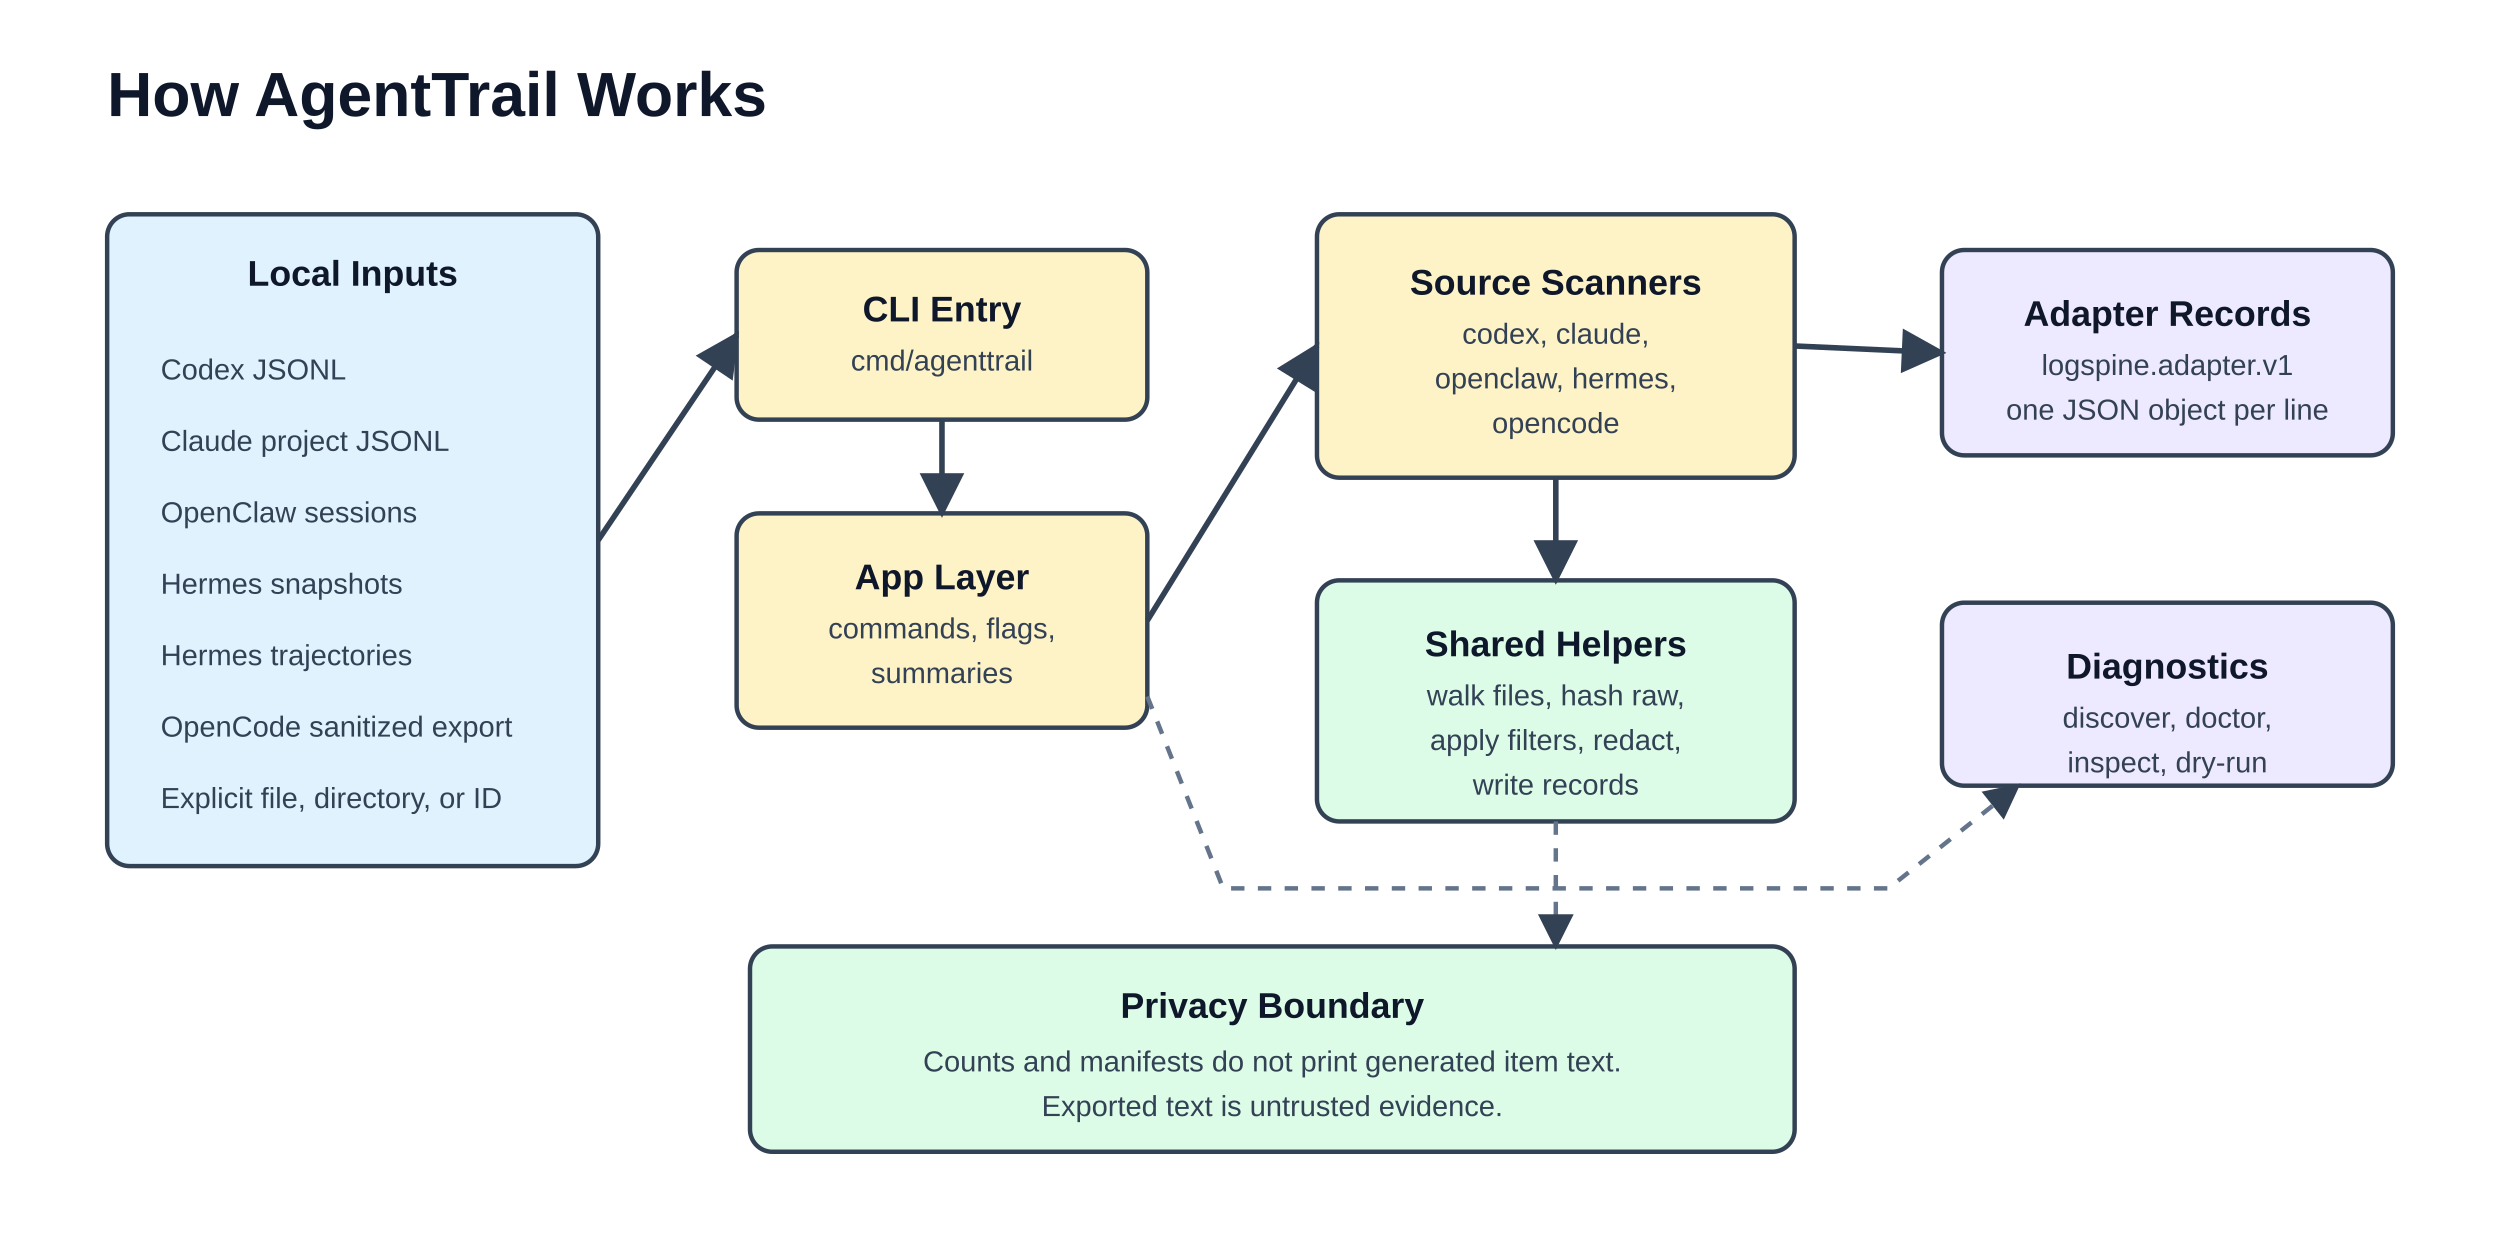
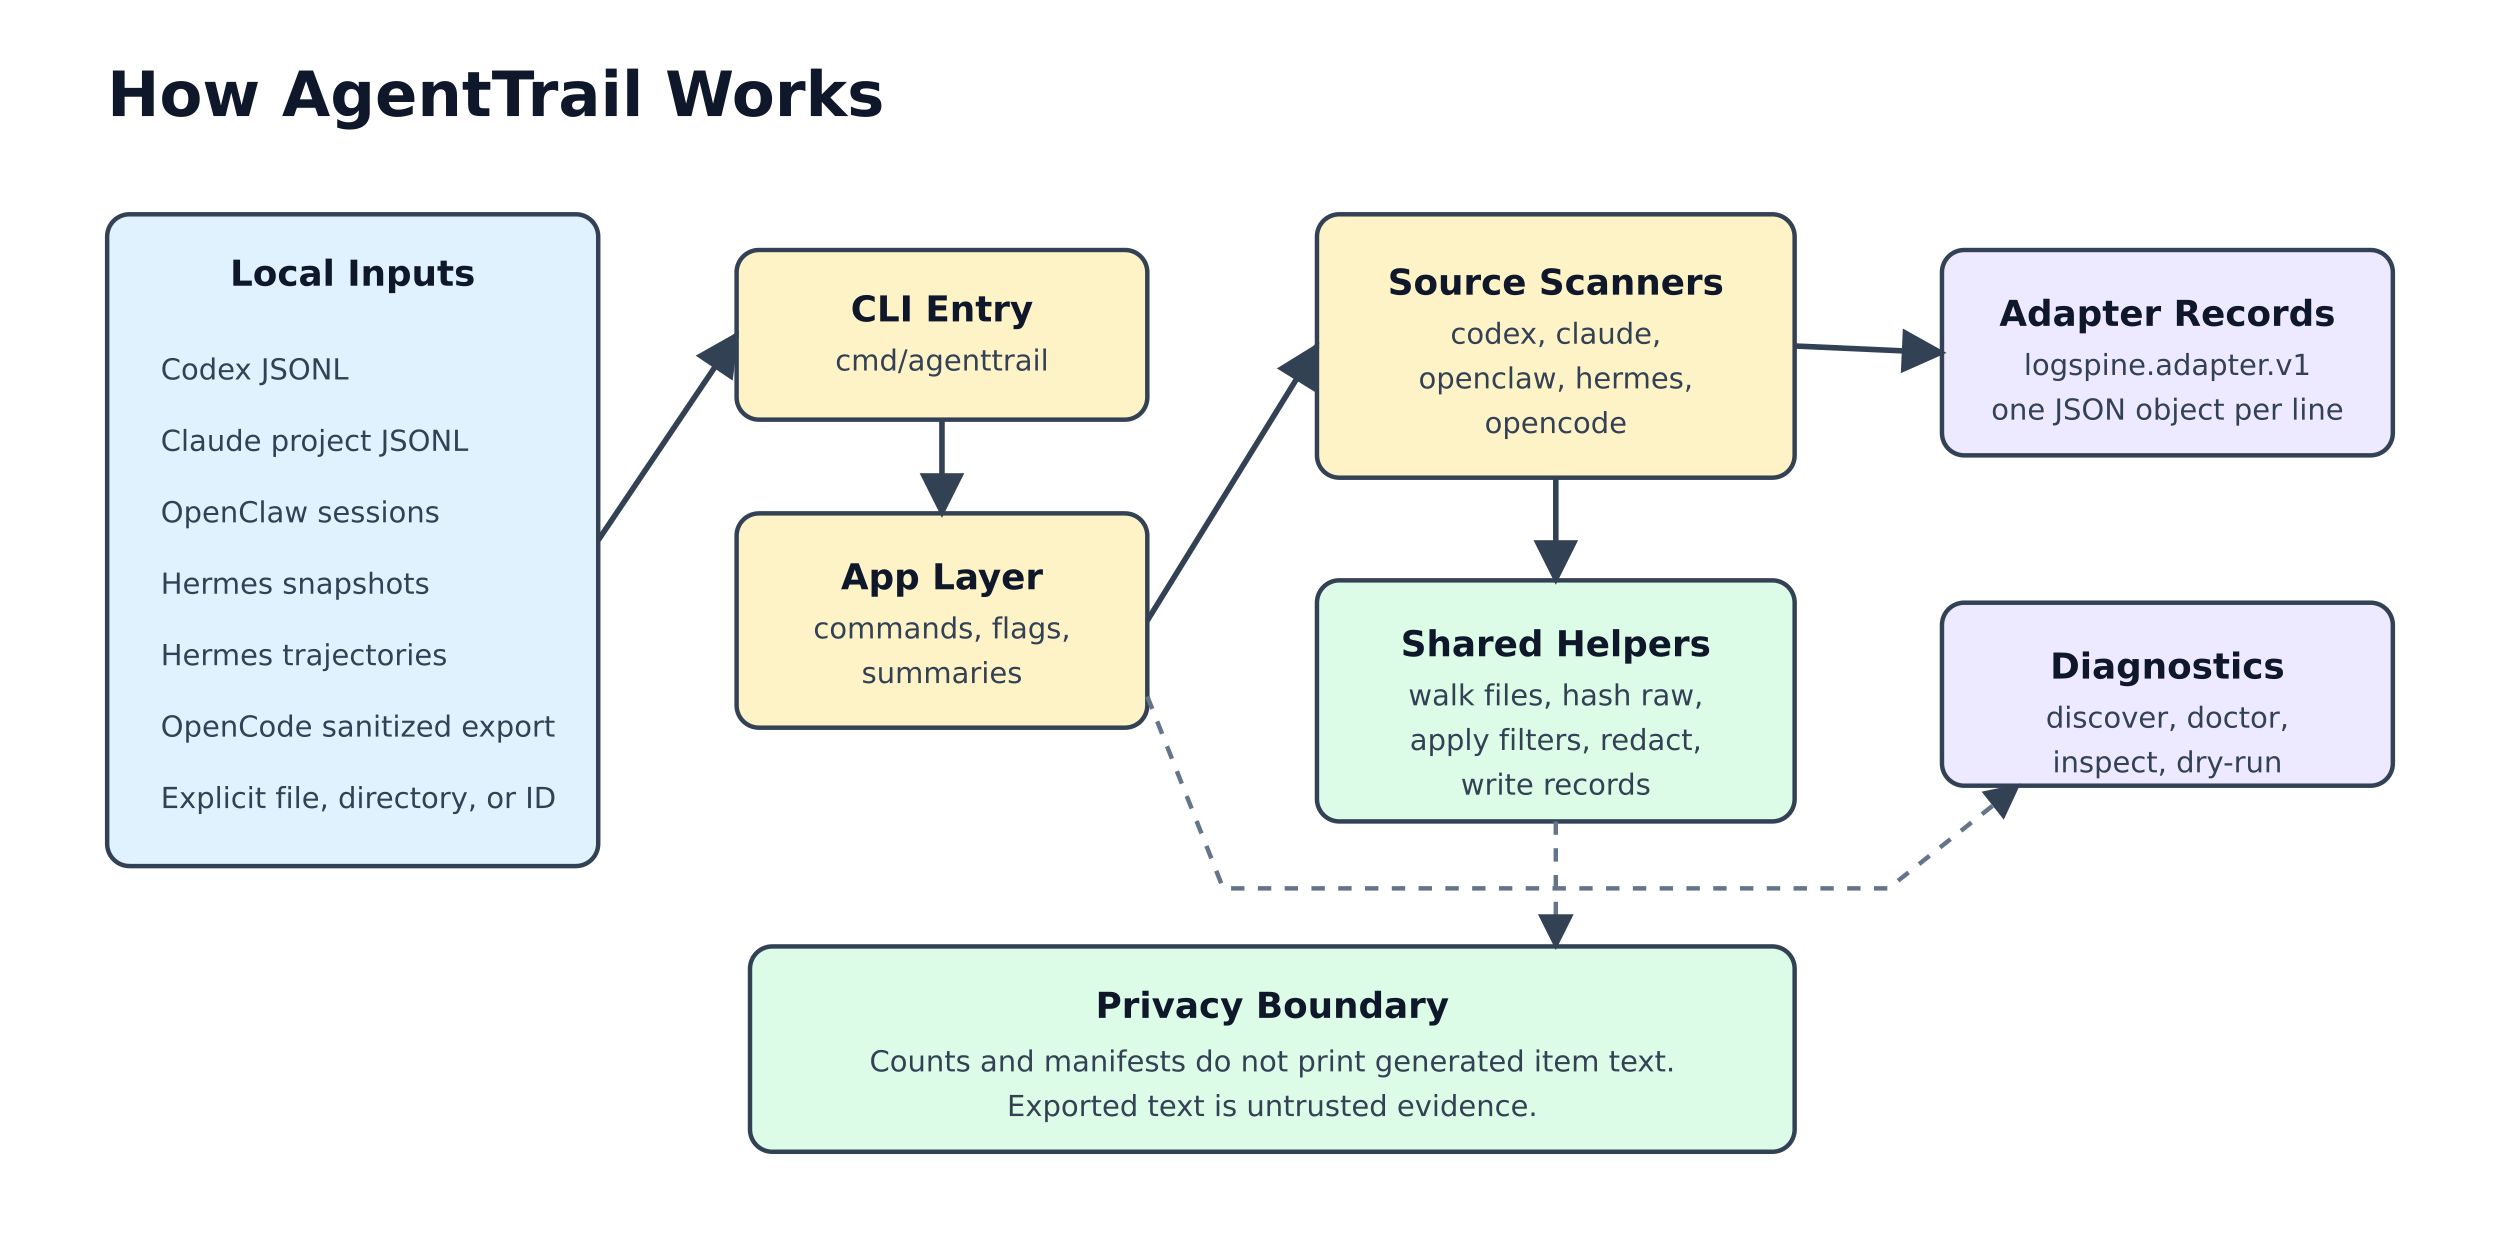
<svg xmlns="http://www.w3.org/2000/svg" width="1120" height="560" viewBox="0 0 1120 560" role="img" aria-labelledby="title desc">
  <defs>
    <marker id="arrow" viewBox="0 0 10 10" refX="9" refY="5" markerWidth="8" markerHeight="8" orient="auto-start-reverse">
      <path d="M 0 0 L 10 5 L 0 10 z" fill="#334155" />
    </marker>
    <style>
-       .title { font: 700 28px Arial, sans-serif; fill: #0f172a; }
-       .label { font: 700 16px Arial, sans-serif; fill: #0f172a; }
-       .small { font: 13px Arial, sans-serif; fill: #334155; }
+       text { font-family: DejaVu Sans, Arial, Helvetica, sans-serif; font-style: normal; letter-spacing: 0; }
+       .title { font-weight: 700; font-size: 28px; fill: #0f172a; }
+       .label { font-weight: 700; font-size: 16px; fill: #0f172a; }
+       .small { font-weight: 400; font-size: 13px; fill: #334155; }
      .box { stroke: #334155; stroke-width: 2; rx: 10; }
      .source { fill: #e0f2fe; }
      .process { fill: #fef3c7; }
      .privacy { fill: #dcfce7; }
      .output { fill: #ede9fe; }
      .line { stroke: #334155; stroke-width: 2.5; fill: none; marker-end: url(#arrow); }
      .dash { stroke: #64748b; stroke-width: 2; stroke-dasharray: 6 6; fill: none; marker-end: url(#arrow); }
    </style>
  </defs>
  <rect width="1120" height="560" fill="#ffffff" />
  <text x="48" y="52" class="title">How AgentTrail Works</text>
  <rect x="48" y="96" width="220" height="292" class="box source" />
  <text x="158" y="128" text-anchor="middle" class="label">Local Inputs</text>
  <text x="72" y="170" class="small">Codex JSONL</text>
  <text x="72" y="202" class="small">Claude project JSONL</text>
  <text x="72" y="234" class="small">OpenClaw sessions</text>
  <text x="72" y="266" class="small">Hermes snapshots</text>
  <text x="72" y="298" class="small">Hermes trajectories</text>
  <text x="72" y="330" class="small">OpenCode sanitized export</text>
  <text x="72" y="362" class="small">Explicit file, directory, or ID</text>
  <rect x="330" y="112" width="184" height="76" class="box process" />
  <text x="422" y="144" text-anchor="middle" class="label">CLI Entry</text>
  <text x="422" y="166" text-anchor="middle" class="small">cmd/agenttrail</text>
  <rect x="330" y="230" width="184" height="96" class="box process" />
  <text x="422" y="264" text-anchor="middle" class="label">App Layer</text>
  <text x="422" y="286" text-anchor="middle" class="small">commands, flags,</text>
  <text x="422" y="306" text-anchor="middle" class="small">summaries</text>
  <rect x="590" y="96" width="214" height="118" class="box process" />
  <text x="697" y="132" text-anchor="middle" class="label">Source Scanners</text>
  <text x="697" y="154" text-anchor="middle" class="small">codex, claude,</text>
  <text x="697" y="174" text-anchor="middle" class="small">openclaw, hermes,</text>
  <text x="697" y="194" text-anchor="middle" class="small">opencode</text>
  <rect x="590" y="260" width="214" height="108" class="box privacy" />
  <text x="697" y="294" text-anchor="middle" class="label">Shared Helpers</text>
  <text x="697" y="316" text-anchor="middle" class="small">walk files, hash raw,</text>
  <text x="697" y="336" text-anchor="middle" class="small">apply filters, redact,</text>
  <text x="697" y="356" text-anchor="middle" class="small">write records</text>
  <rect x="870" y="112" width="202" height="92" class="box output" />
  <text x="971" y="146" text-anchor="middle" class="label">Adapter Records</text>
  <text x="971" y="168" text-anchor="middle" class="small">logspine.adapter.v1</text>
  <text x="971" y="188" text-anchor="middle" class="small">one JSON object per line</text>
  <rect x="870" y="270" width="202" height="82" class="box output" />
  <text x="971" y="304" text-anchor="middle" class="label">Diagnostics</text>
  <text x="971" y="326" text-anchor="middle" class="small">discover, doctor,</text>
  <text x="971" y="346" text-anchor="middle" class="small">inspect, dry-run</text>
  <rect x="336" y="424" width="468" height="92" class="box privacy" />
  <text x="570" y="456" text-anchor="middle" class="label">Privacy Boundary</text>
  <text x="570" y="480" text-anchor="middle" class="small">Counts and manifests do not print generated item text.</text>
  <text x="570" y="500" text-anchor="middle" class="small">Exported text is untrusted evidence.</text>
  <path d="M 268 242 L 330 150" class="line" />
  <path d="M 422 188 L 422 230" class="line" />
  <path d="M 514 278 L 590 155" class="line" />
  <path d="M 697 214 L 697 260" class="line" />
  <path d="M 804 155 L 870 158" class="line" />
  <path d="M 514 312 L 548 398 L 846 398 L 904 352" class="dash" />
  <path d="M 697 368 L 697 424" class="dash" />
</svg>
